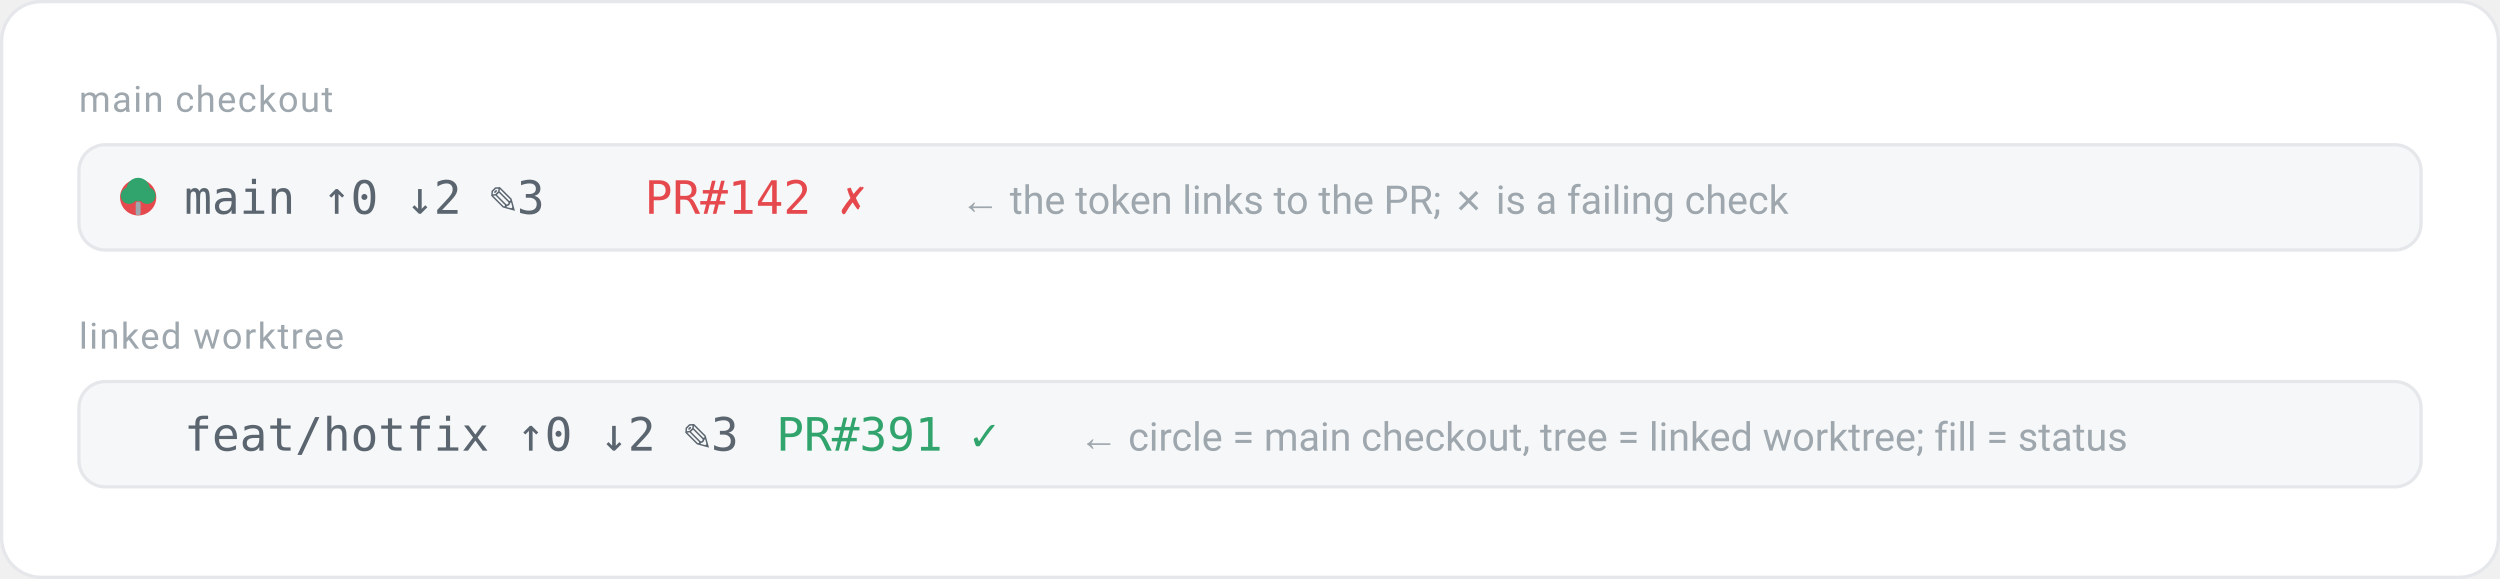
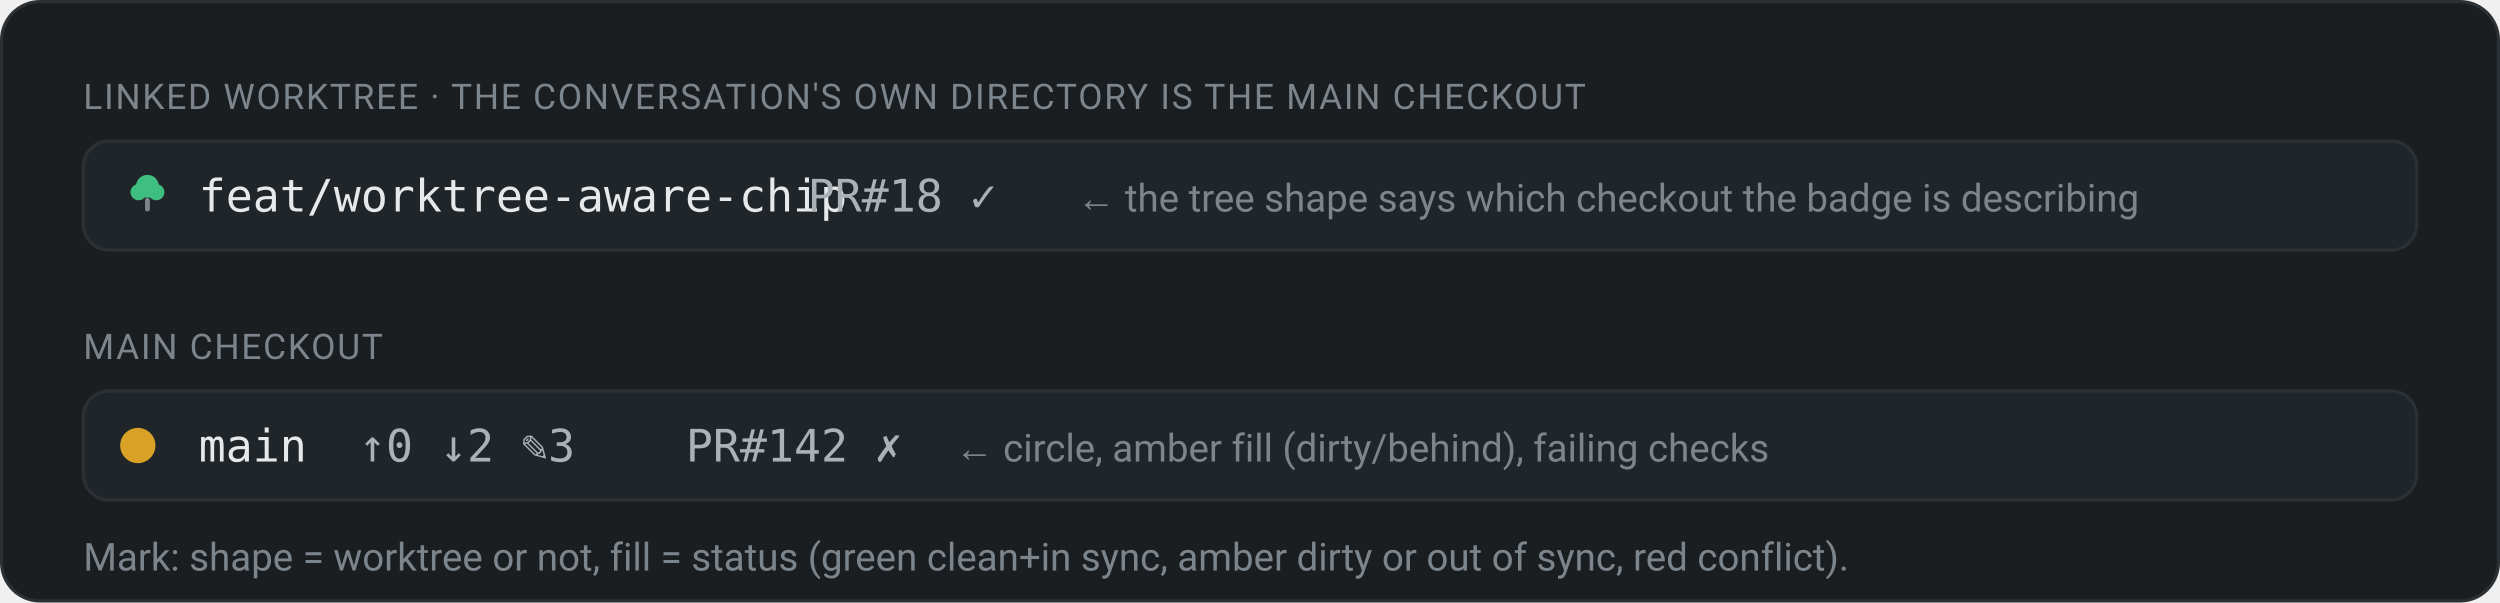
- <svg xmlns="http://www.w3.org/2000/svg" width="760" height="176" viewBox="0 0 760 176" role="img" aria-label="The input-row chip in three states: a clean main checkout with a failing PR, a linked worktree, and an inferred worktree whose branch has an open PR">
+ <svg xmlns="http://www.w3.org/2000/svg" width="780" height="188" viewBox="0 0 780 188" role="img" aria-label="Dark-mode input chip: a linked worktree on feat/worktree-aware-chip with a passing pull request 18, above a main checkout with sync and file counts and a failing pull request 142">
  <style>
-     .panel { fill:#ffffff; stroke:#e5e7eb; stroke-width:1 }
-     .label { font:11px -apple-system,"Segoe UI",Roboto,"Helvetica Neue",Arial,sans-serif; fill:#9ea7ad; letter-spacing:.04em; text-transform:uppercase }
-     .mono  { font:14px ui-monospace,SFMono-Regular,Menlo,Consolas,monospace; fill:#5b6570 }
-     .cap   { font:12px -apple-system,"Segoe UI",Roboto,"Helvetica Neue",Arial,sans-serif; fill:#9ea7ad }
-     .ok { fill:#30a46c } .warn { fill:#d29922 } .err { fill:#e5484d } .grey { fill:#9ea7ad }
-     .trunk { fill:#9ea7ad }
-     .bar { fill:#f6f7f8; stroke:#e5e7eb; stroke-width:1 }
+     .panel { fill:#1b1e21; stroke:#2b3034; stroke-width:1 }
+     .bar   { fill:#202529; stroke:#2b3034; stroke-width:1 }
+     .label { font:11px -apple-system,"Segoe UI",Roboto,"Helvetica Neue",Arial,sans-serif; fill:#7d858c; letter-spacing:.05em }
+     .mono  { font:14px ui-monospace,SFMono-Regular,Menlo,Consolas,monospace; fill:#aab1b7 }
+     .monob { font:14px ui-monospace,SFMono-Regular,Menlo,Consolas,monospace; fill:#e6e8ea }
+     .cap   { font:12px -apple-system,"Segoe UI",Roboto,"Helvetica Neue",Arial,sans-serif; fill:#7d858c }
+     .ok { fill:#3fbf7f } .warn { fill:#d9a227 } .err { fill:#ef5f63 }
+     .trunk { fill:#7d858c }
  </style>
-   <rect class="panel" x="0.5" y="0.5" width="759" height="175" rx="12" />
-   <text class="label" x="24" y="34">main checkout</text>
-   <rect class="bar" x="24" y="44" width="712" height="32" rx="8" />
-   <circle class="err" cx="42" cy="60" r="5.5" />
-   <text class="mono" x="56" y="65">main ↑0 ↓2 ✎3</text>
-   <text class="mono err" x="196" y="65">PR#142 ✗</text>
-   <text class="cap" x="292" y="65">← the token links to the PR; ✗ is a failing check</text>
-   <text class="label" x="24" y="106">linked worktree</text>
-   <rect class="bar" x="24" y="116" width="712" height="32" rx="8" />
-   <g transform="translate(36 54)">
+   <rect class="panel" x="0.5" y="0.5" width="779" height="187" rx="12" />
+   <text class="label" x="26" y="34">LINKED WORKTREE · THE CONVERSATION'S OWN DIRECTORY IS THE MAIN CHECKOUT</text>
+   <rect class="bar" x="26" y="44" width="728" height="34" rx="8" />
+   <g transform="translate(40 54.5)">
    <rect class="trunk" x="5.25" y="7.3" width="1.5" height="4.14" rx="0.63" />
    <circle class="ok" cx="6" cy="3.62" r="3.57" />
    <circle class="ok" cx="3.24" cy="5.46" r="2.53" />
    <circle class="ok" cx="8.76" cy="5.46" r="2.53" />
  </g>
-   <text class="mono" x="56" y="137">feat/hotfix ↑0 ↓2 ✎3</text>
-   <text class="mono ok" x="236" y="137">PR#391 ✓</text>
-   <text class="cap" x="328" y="137">← circle = main checkout, tree = linked worktree; fill = status</text>
+   <text class="monob" x="62" y="66">feat/worktree-aware-chip</text>
+   <text class="mono" x="252" y="66">PR#18 ✓</text>
+   <text class="cap" x="336" y="66">← the tree shape says which checkout the badge is describing</text>
+   <text class="label" x="26" y="112">MAIN CHECKOUT</text>
+   <rect class="bar" x="26" y="122" width="728" height="34" rx="8" />
+   <circle class="warn" cx="43" cy="139" r="5.5" />
+   <text class="monob" x="62" y="144">main</text>
+   <text class="mono" x="112" y="144">↑0 ↓2 ✎3</text>
+   <text class="mono" x="214" y="144">PR#142 ✗</text>
+   <text class="cap" x="298" y="144">← circle, amber fill (dirty/behind), failing checks</text>
+   <text class="cap" x="26" y="178">Mark: shape = worktree or not, fill = status (green clean+in sync, amber dirty or out of sync, red conflict).</text>
</svg>
